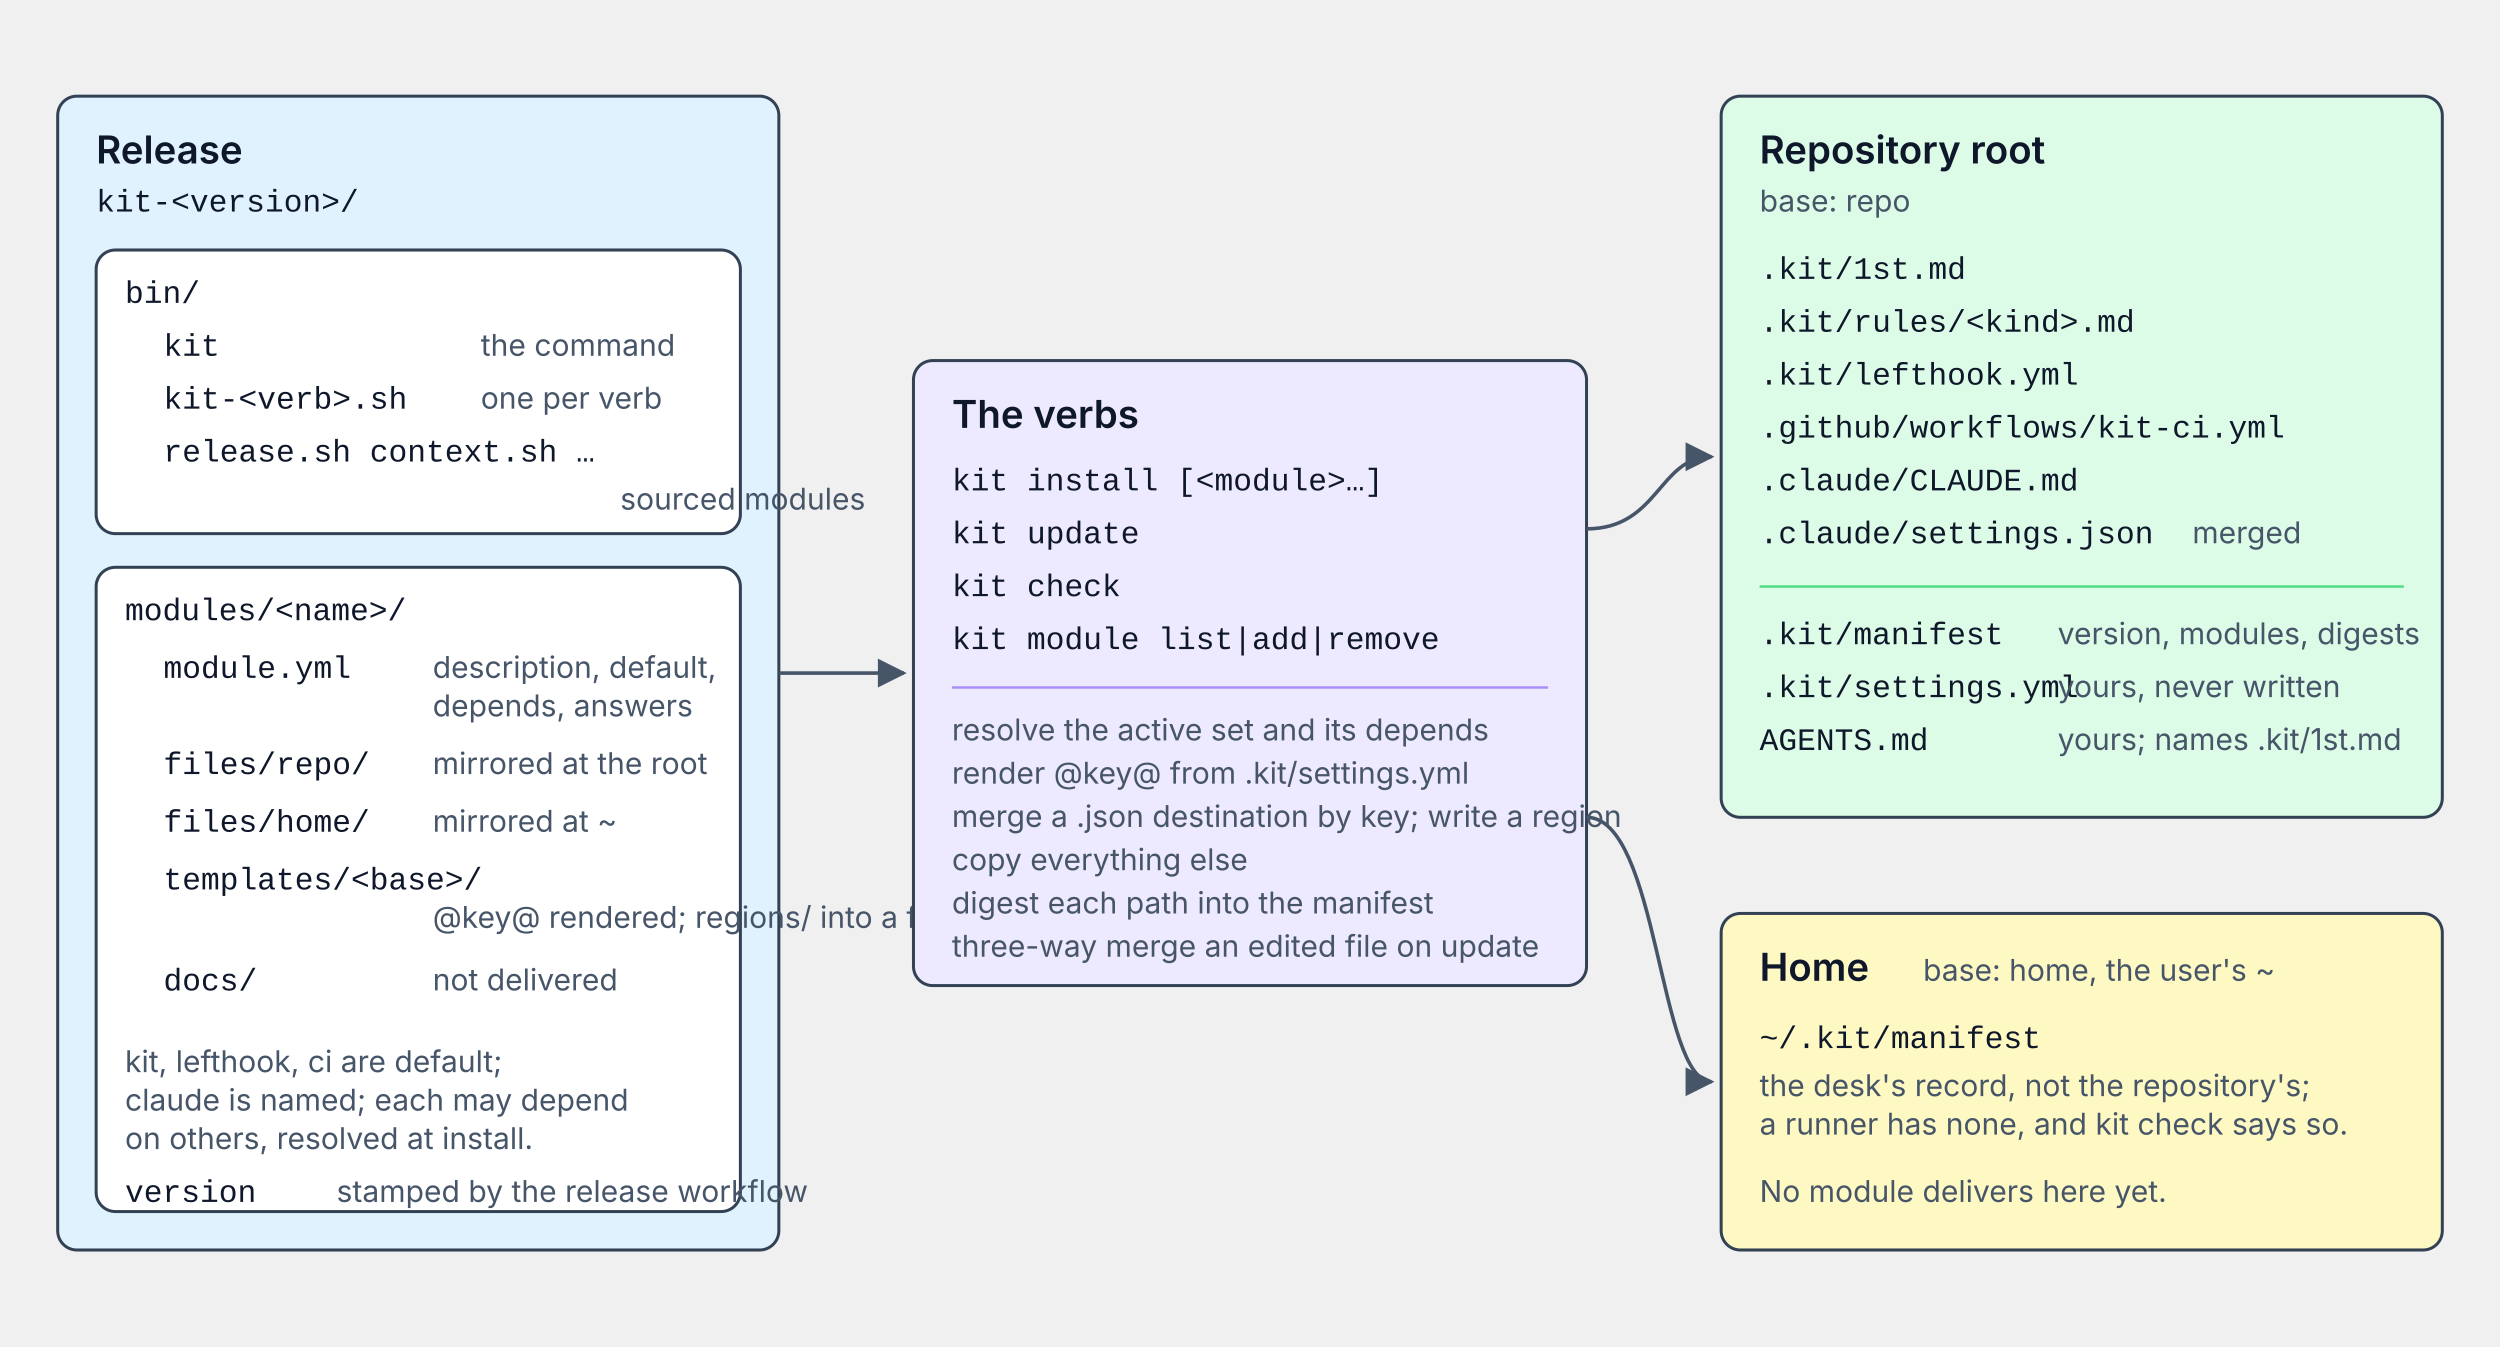
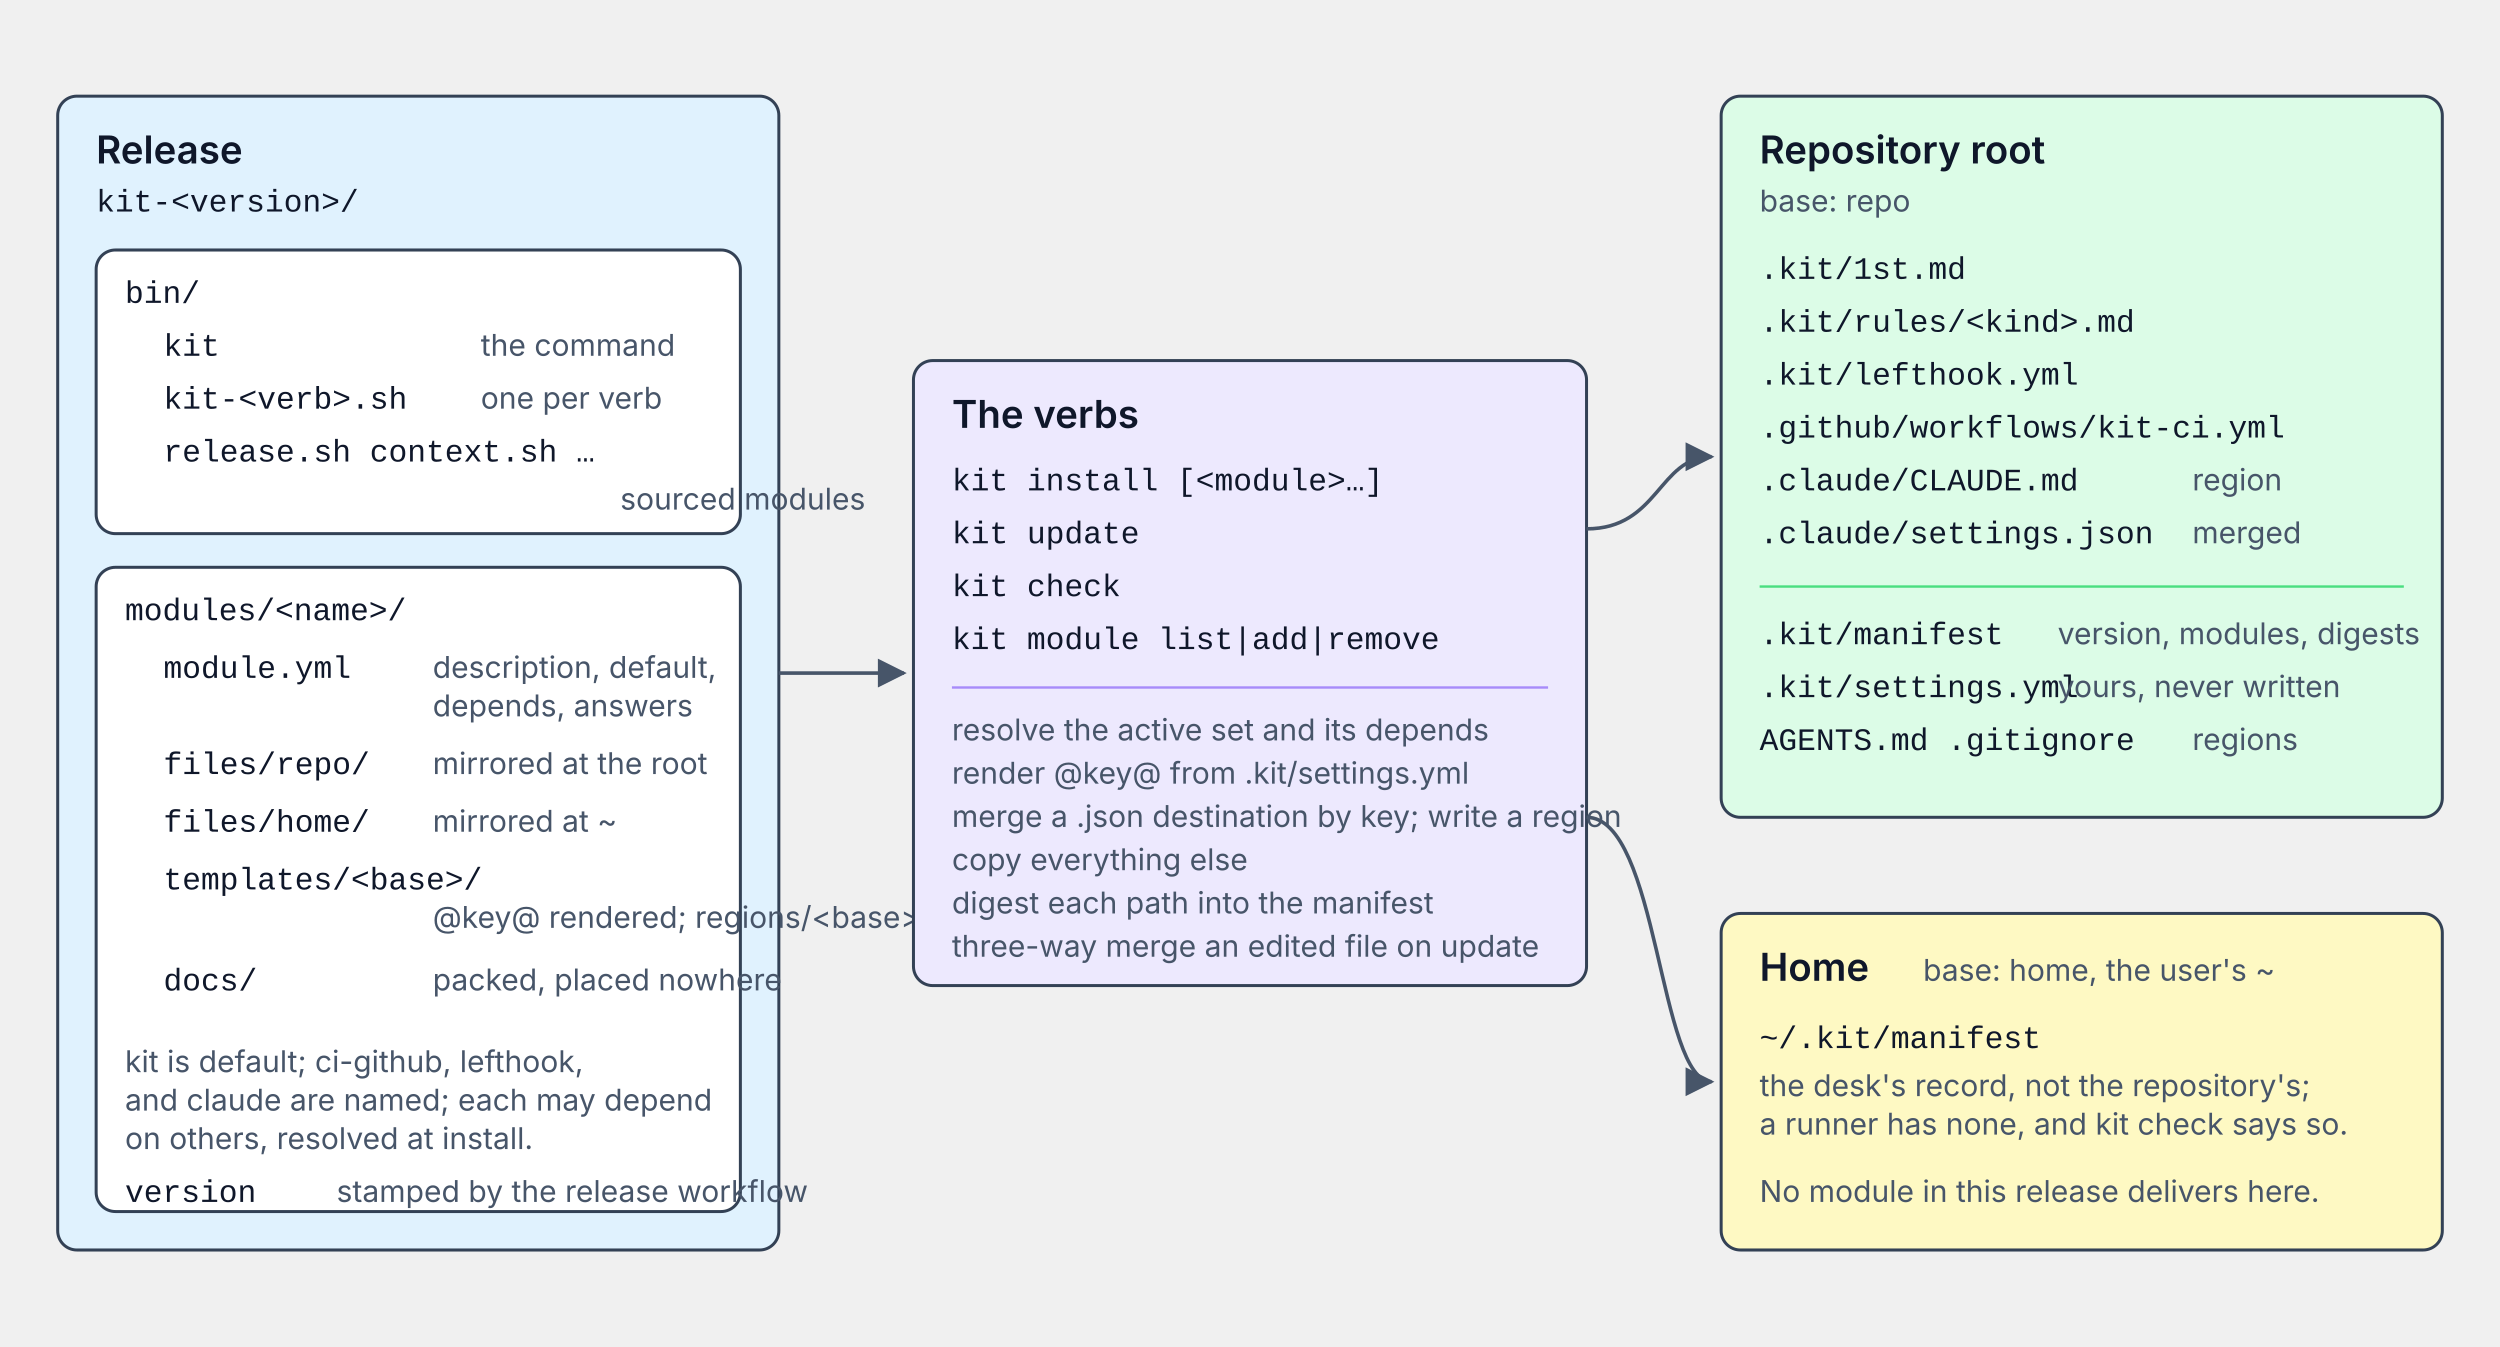
<svg xmlns="http://www.w3.org/2000/svg" viewBox="0 0 1040 560" width="1040" height="560" role="img" aria-labelledby="title desc">
  <defs>
    <marker id="arrow" viewBox="0 0 10 10" refX="9" refY="5" markerWidth="8" markerHeight="8" orient="auto-start-reverse">
      <path d="M 0 0 L 10 5 L 0 10 z" fill="#475569" />
    </marker>
    <style>
      text { font-family: Inter, -apple-system, "Segoe UI", Helvetica, Arial, sans-serif; font-size: 14px; fill: #0f172a; }
      .h { font-size: 16px; font-weight: 600; }
      .m { font-family: "SF Mono", Menlo, Consolas, "Liberation Mono", monospace; font-size: 13px; }
      .d { fill: #475569; font-size: 12.5px; }
      .box { stroke: #334155; stroke-width: 1.25; rx: 8; }
      .edge { stroke: #475569; stroke-width: 1.5; fill: none; marker-end: url(#arrow); }
    </style>
  </defs>
  <rect class="box" x="24" y="40" width="300" height="480" fill="#e0f2fe" />
  <text class="h" x="40" y="68">Release</text>
  <text class="m" x="40" y="88">kit-&lt;version&gt;/</text>
  <rect class="box" x="40" y="104" width="268" height="118" fill="#ffffff" />
  <text class="m" x="52" y="126">bin/</text>
  <text class="m" x="68" y="148">kit</text>
  <text class="d" x="200" y="148">the command</text>
  <text class="m" x="68" y="170">kit-&lt;verb&gt;.sh</text>
  <text class="d" x="200" y="170">one per verb</text>
  <text class="m" x="68" y="192">release.sh context.sh …</text>
  <text class="d" x="258" y="212">sourced modules</text>
  <rect class="box" x="40" y="236" width="268" height="268" fill="#ffffff" />
  <text class="m" x="52" y="258">modules/&lt;name&gt;/</text>
  <text class="m" x="68" y="282">module.yml</text>
  <text class="d" x="180" y="282">description, default,</text>
  <text class="d" x="180" y="298">depends, answers</text>
  <text class="m" x="68" y="322">files/repo/</text>
  <text class="d" x="180" y="322">mirrored at the root</text>
  <text class="m" x="68" y="346">files/home/</text>
  <text class="d" x="180" y="346">mirrored at ~</text>
  <text class="m" x="68" y="370">templates/&lt;base&gt;/</text>
-   <text class="d" x="180" y="386">@key@ rendered; regions/ into a file</text>
+   <text class="d" x="180" y="386">@key@ rendered; regions/&lt;base&gt;/</text>
  <text class="m" x="68" y="412">docs/</text>
-   <text class="d" x="180" y="412">not delivered</text>
-   <text class="d" x="52" y="446">kit, lefthook, ci are default;</text>
-   <text class="d" x="52" y="462">claude is named; each may depend</text>
+   <text class="d" x="180" y="412">packed, placed nowhere</text>
+   <text class="d" x="52" y="446">kit is default; ci-github, lefthook,</text>
+   <text class="d" x="52" y="462">and claude are named; each may depend</text>
  <text class="d" x="52" y="478">on others, resolved at install.</text>
  <text class="m" x="52" y="500">version</text>
  <text class="d" x="140" y="500">stamped by the release workflow</text>
  <rect class="box" x="380" y="150" width="280" height="260" fill="#ede9fe" />
  <text class="h" x="396" y="178">The verbs</text>
  <text class="m" x="396" y="204">kit install [&lt;module&gt;…]</text>
  <text class="m" x="396" y="226">kit update</text>
  <text class="m" x="396" y="248">kit check</text>
  <text class="m" x="396" y="270">kit module list|add|remove</text>
  <line x1="396" y1="286" x2="644" y2="286" stroke="#a78bfa" stroke-width="1" />
  <text class="d" x="396" y="308">resolve the active set and its depends</text>
  <text class="d" x="396" y="326">render @key@ from .kit/settings.yml</text>
  <text class="d" x="396" y="344">merge a .json destination by key; write a region</text>
  <text class="d" x="396" y="362">copy everything else</text>
  <text class="d" x="396" y="380">digest each path into the manifest</text>
  <text class="d" x="396" y="398">three-way merge an edited file on update</text>
  <rect class="box" x="716" y="40" width="300" height="300" fill="#dcfce7" />
  <text class="h" x="732" y="68">Repository root</text>
  <text class="d" x="732" y="88">base: repo</text>
  <text class="m" x="732" y="116">.kit/1st.md</text>
  <text class="m" x="732" y="138">.kit/rules/&lt;kind&gt;.md</text>
  <text class="m" x="732" y="160">.kit/lefthook.yml</text>
  <text class="m" x="732" y="182">.github/workflows/kit-ci.yml</text>
  <text class="m" x="732" y="204">.claude/CLAUDE.md</text>
+   <text class="d" x="912" y="204">region</text>
  <text class="m" x="732" y="226">.claude/settings.json</text>
  <text class="d" x="912" y="226">merged</text>
  <line x1="732" y1="244" x2="1000" y2="244" stroke="#4ade80" stroke-width="1" />
  <text class="m" x="732" y="268">.kit/manifest</text>
  <text class="d" x="856" y="268">version, modules, digests</text>
  <text class="m" x="732" y="290">.kit/settings.yml</text>
  <text class="d" x="856" y="290">yours, never written</text>
-   <text class="m" x="732" y="312">AGENTS.md</text>
-   <text class="d" x="856" y="312">yours; names .kit/1st.md</text>
+   <text class="m" x="732" y="312">AGENTS.md .gitignore</text>
+   <text class="d" x="912" y="312">regions</text>
  <rect class="box" x="716" y="380" width="300" height="140" fill="#fef9c3" />
  <text class="h" x="732" y="408">Home</text>
  <text class="d" x="800" y="408">base: home, the user's ~</text>
  <text class="m" x="732" y="436">~/.kit/manifest</text>
  <text class="d" x="732" y="456">the desk's record, not the repository's;</text>
  <text class="d" x="732" y="472">a runner has none, and kit check says so.</text>
-   <text class="d" x="732" y="500">No module delivers here yet.</text>
+   <text class="d" x="732" y="500">No module in this release delivers here.</text>
  <path class="edge" d="M 324 280 L 376 280" />
  <path class="edge" d="M 660 220 C 690 220, 690 190, 712 190" />
  <path class="edge" d="M 660 340 C 690 340, 690 450, 712 450" />
</svg>
